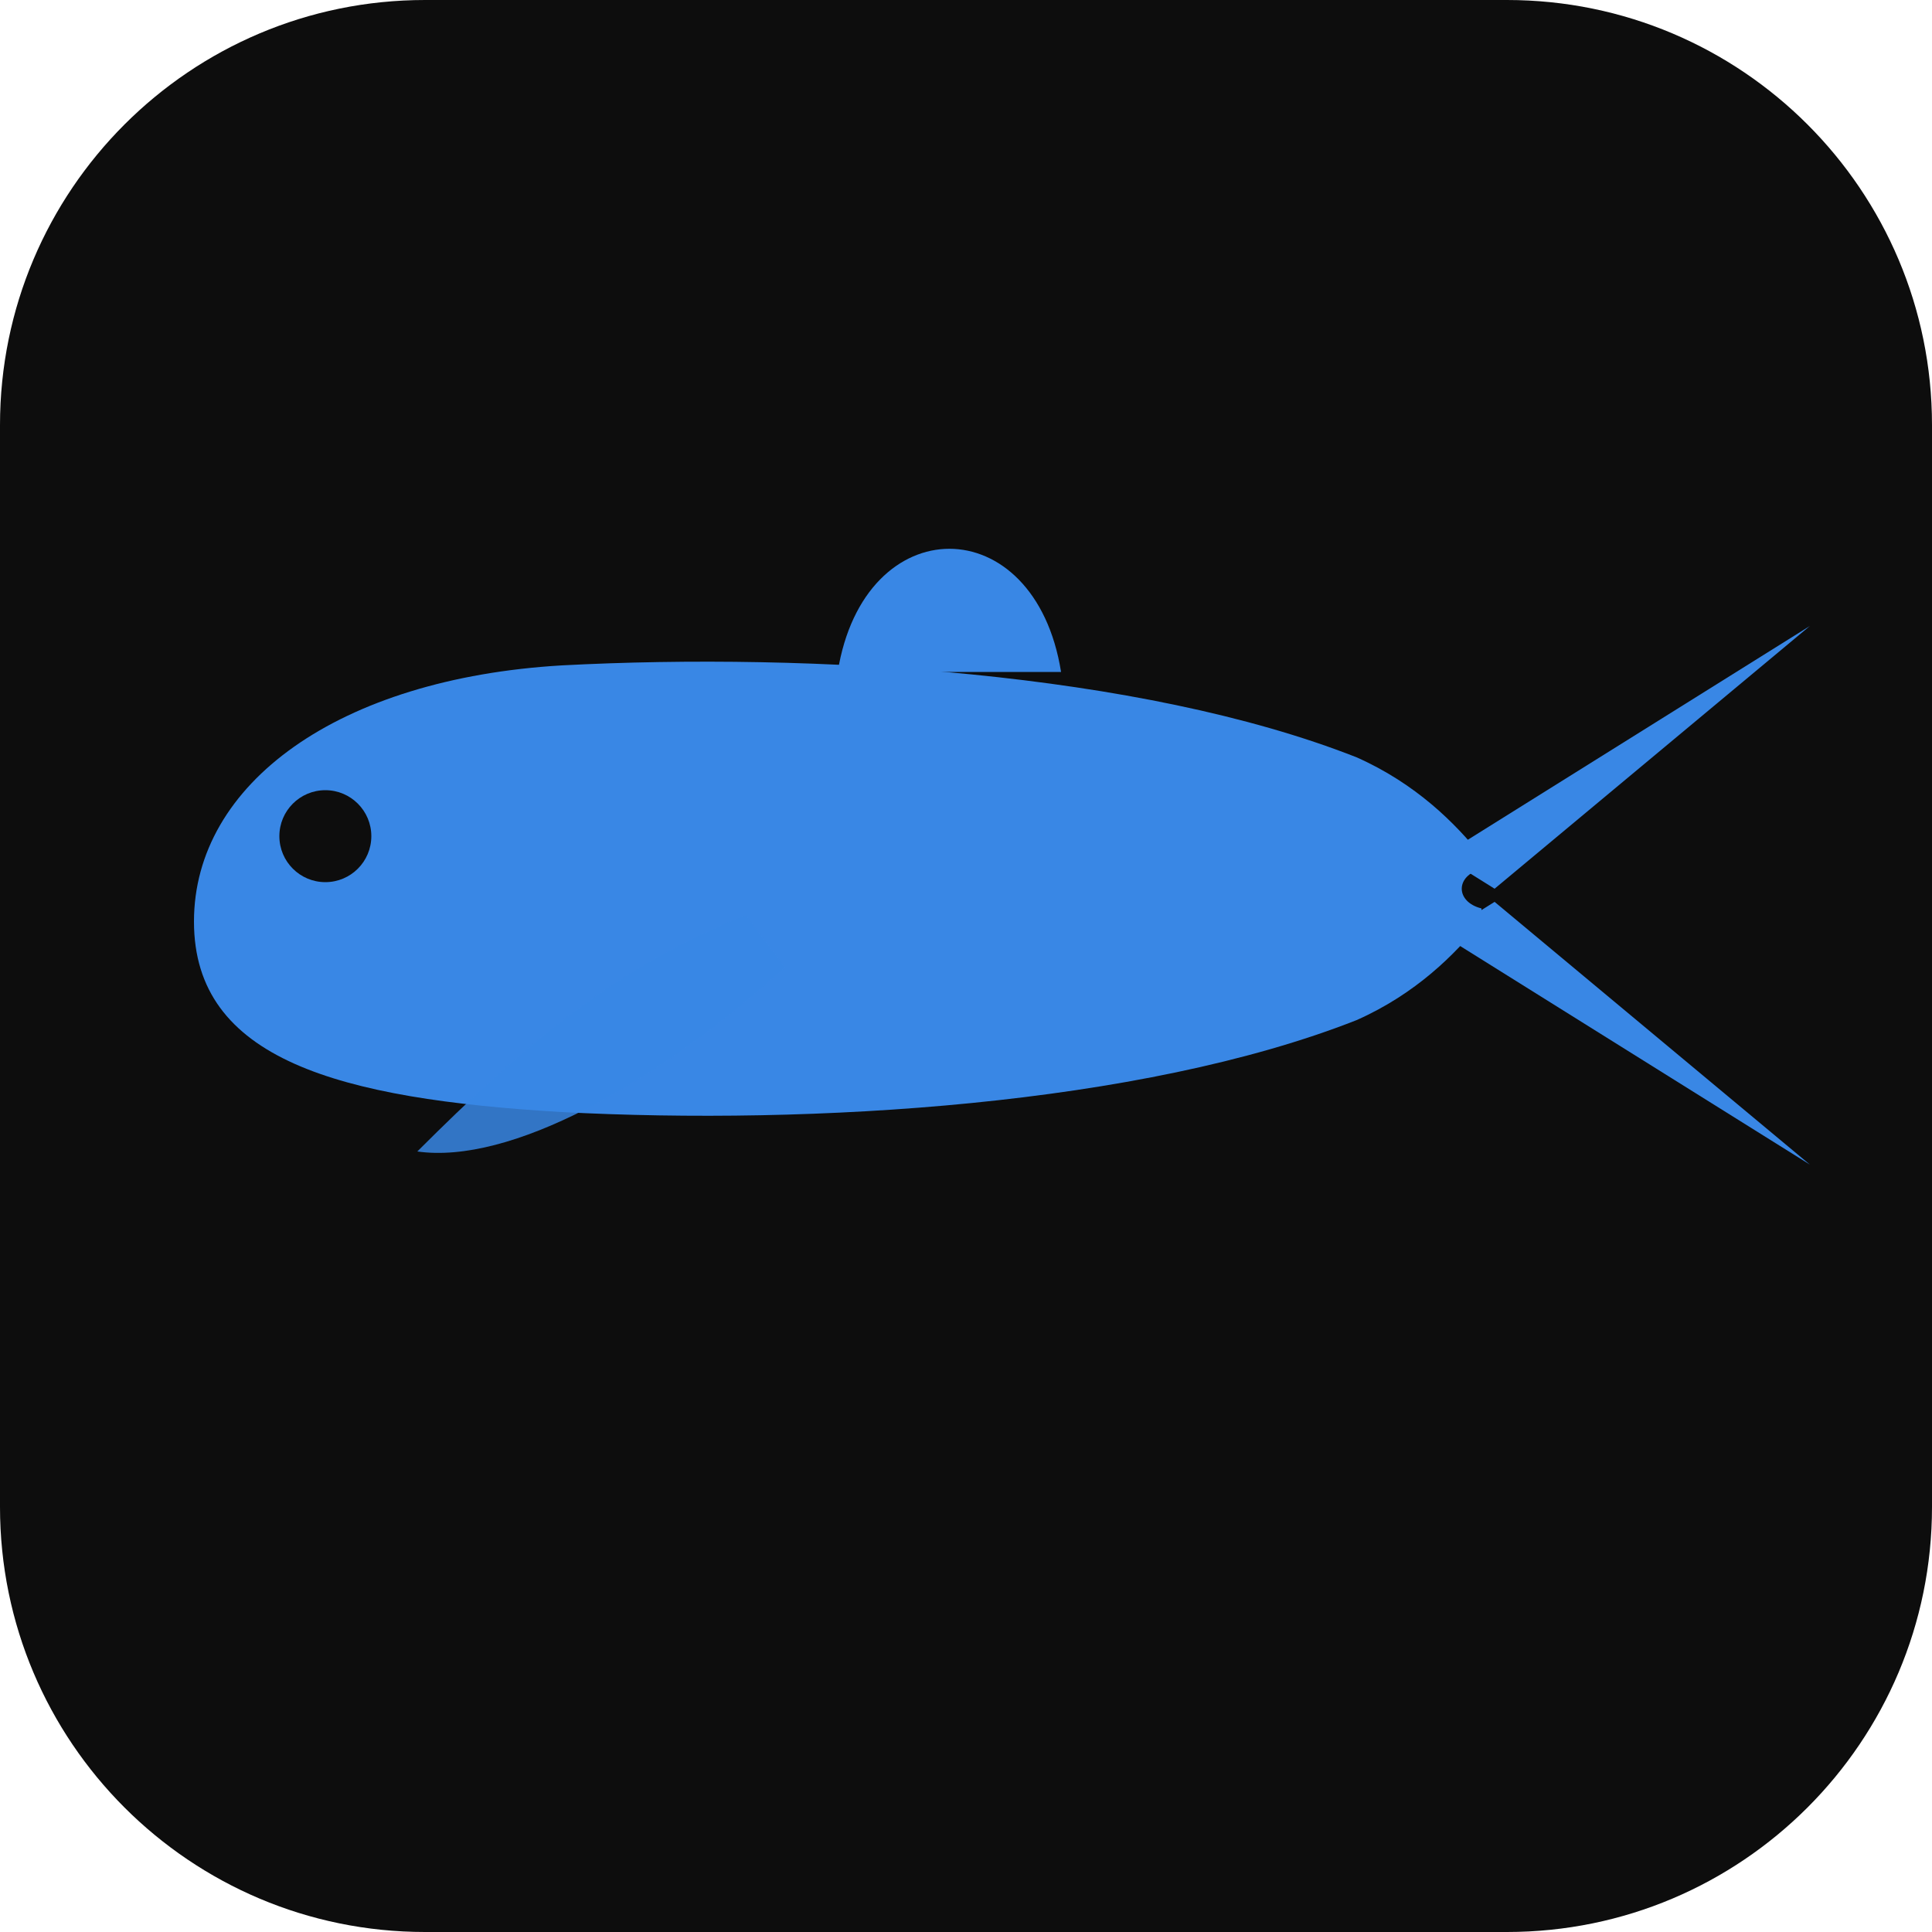
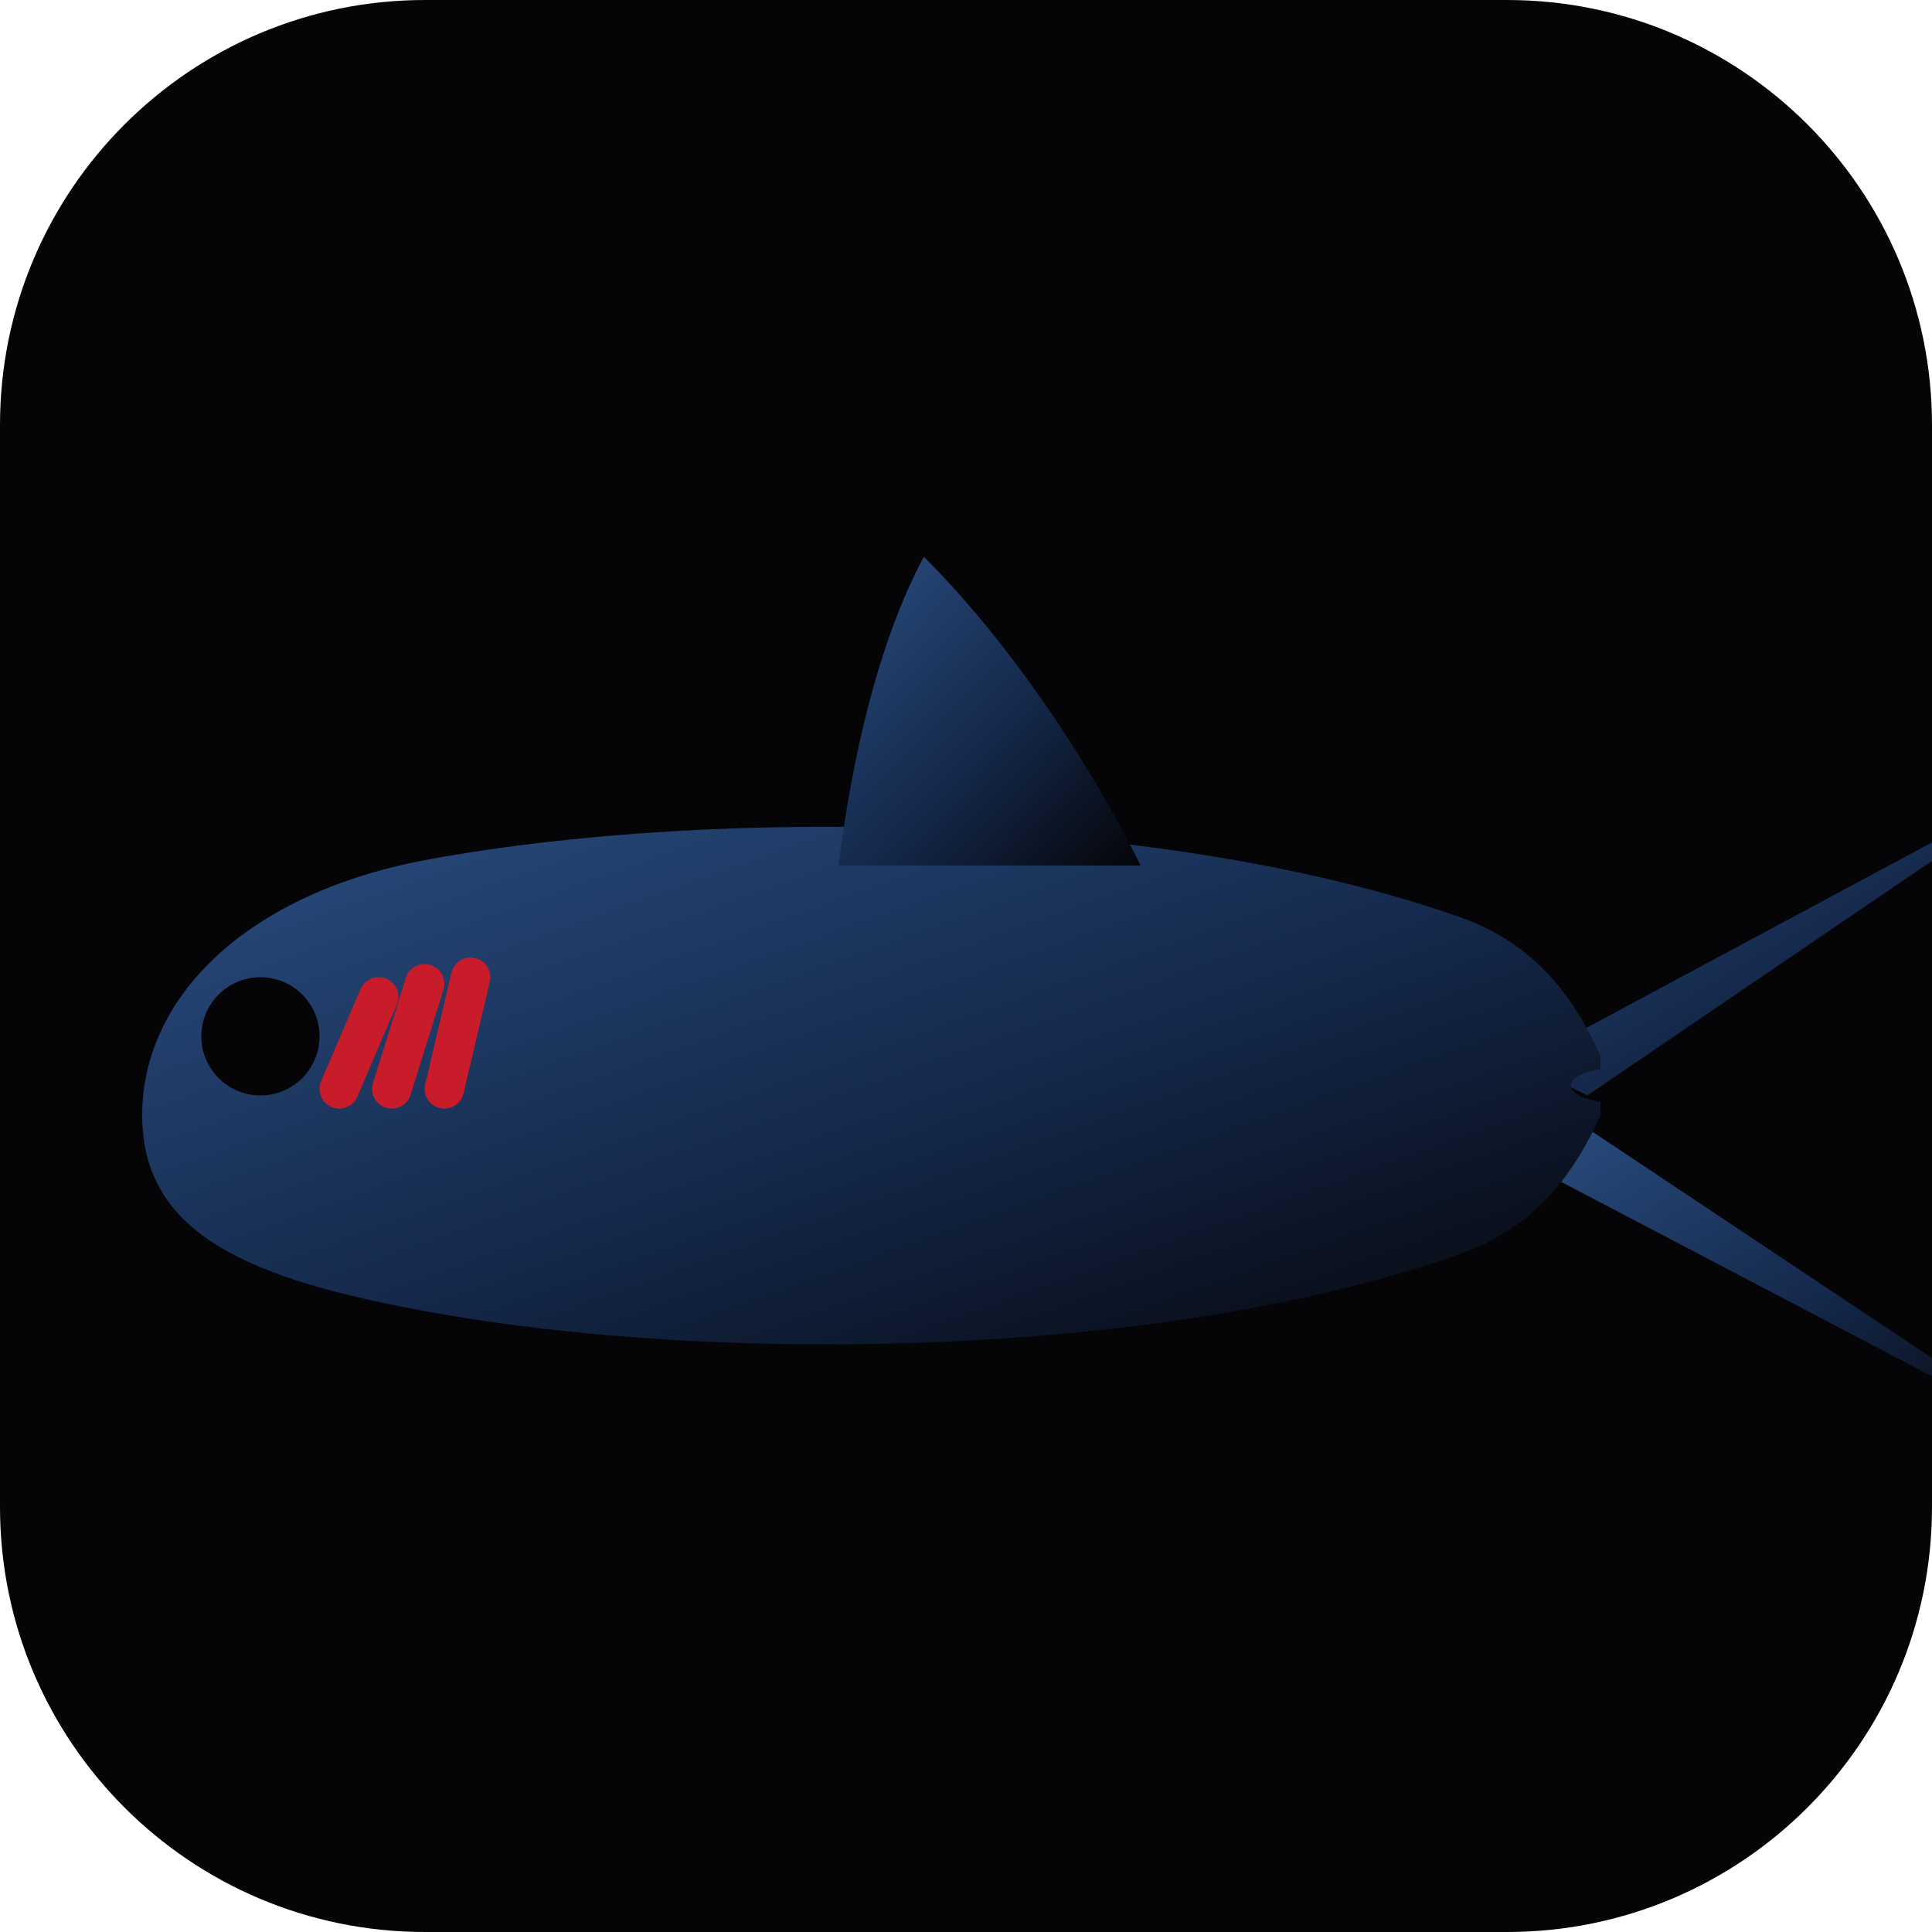
<svg xmlns="http://www.w3.org/2000/svg" width="100" height="100" viewBox="0 0 100 100">
-   <rect width="100" height="100" rx="22" fill="#0d0d0d" />
-   <g transform="translate(8,29) scale(0.34)">
-     <path d="M196 45 L 252 10 L 204 50 Z" fill="#3987e5" />
-     <path d="M196 57 L 252 92 L 204 52 Z" fill="#3987e5" />
-     <path d="M6 55          C 6 34, 28 18, 62 16          C 100 14, 150 17, 183 30          C 192 34, 198 40, 202 45          L 202 47          C 198 48, 198 52, 202 53          L 202 55          C 198 60, 192 66, 183 70          C 150 83, 100 86, 62 84          C 28 82, 6 76, 6 55 Z" fill="#3987e5" />
-     <path d="M104 17 C 108 -8, 134 -8, 138 17 Z" fill="#3987e5" />
-     <path d="M96 62 C 76 80, 54 92, 40 90 C 56 74, 70 62, 90 54 Z" fill="#3987e5" fill-opacity="0.85" />
-     <circle cx="26" cy="42" r="7" fill="#0d0d0d" />
+   <rect width="100" height="100" rx="22" fill="#050508" />
+   <defs>
+     <linearGradient id="fav-body" x1="0%" y1="0%" x2="100%" y2="100%">
+       <stop offset="0%" stop-color="#2a4d80" />
+       <stop offset="55%" stop-color="#14284a" />
+       <stop offset="100%" stop-color="#050508" />
+     </linearGradient>
+   </defs>
+   <g transform="translate(6,38) scale(0.34)">
+     <path d="M214 50 L 296 6 L 224 55 Z" fill="url(#fav-body)" />
+     <path d="M214 65 L 296 108 L 224 60 Z" fill="url(#fav-body)" />
+     <path d="M4 58          C 4 40, 20 24, 48 19          C 92 11, 160 12, 205 28          C 216 32, 222 40, 226 49          L 226 51          C 220 52, 220 55, 226 56          L 226 58          C 222 67, 216 75, 205 79          C 160 95, 92 96, 48 88          C 20 83, 4 76, 4 58 Z" fill="url(#fav-body)" />
+     <path d="M110 20 C 112 4, 116 -14, 123 -27 C 135 -15, 147 2, 156 20 Z" fill="url(#fav-body)" />
+     <g stroke="#c81c2a" stroke-width="6" stroke-linecap="round">
+       <path d="M40 40 L 34 54" />
+       <path d="M47 38 L 42 54" />
+       <path d="M54 37 L 50 54" />
+     </g>
+     <circle cx="22" cy="46" r="9" fill="#050508" />
  </g>
</svg>
